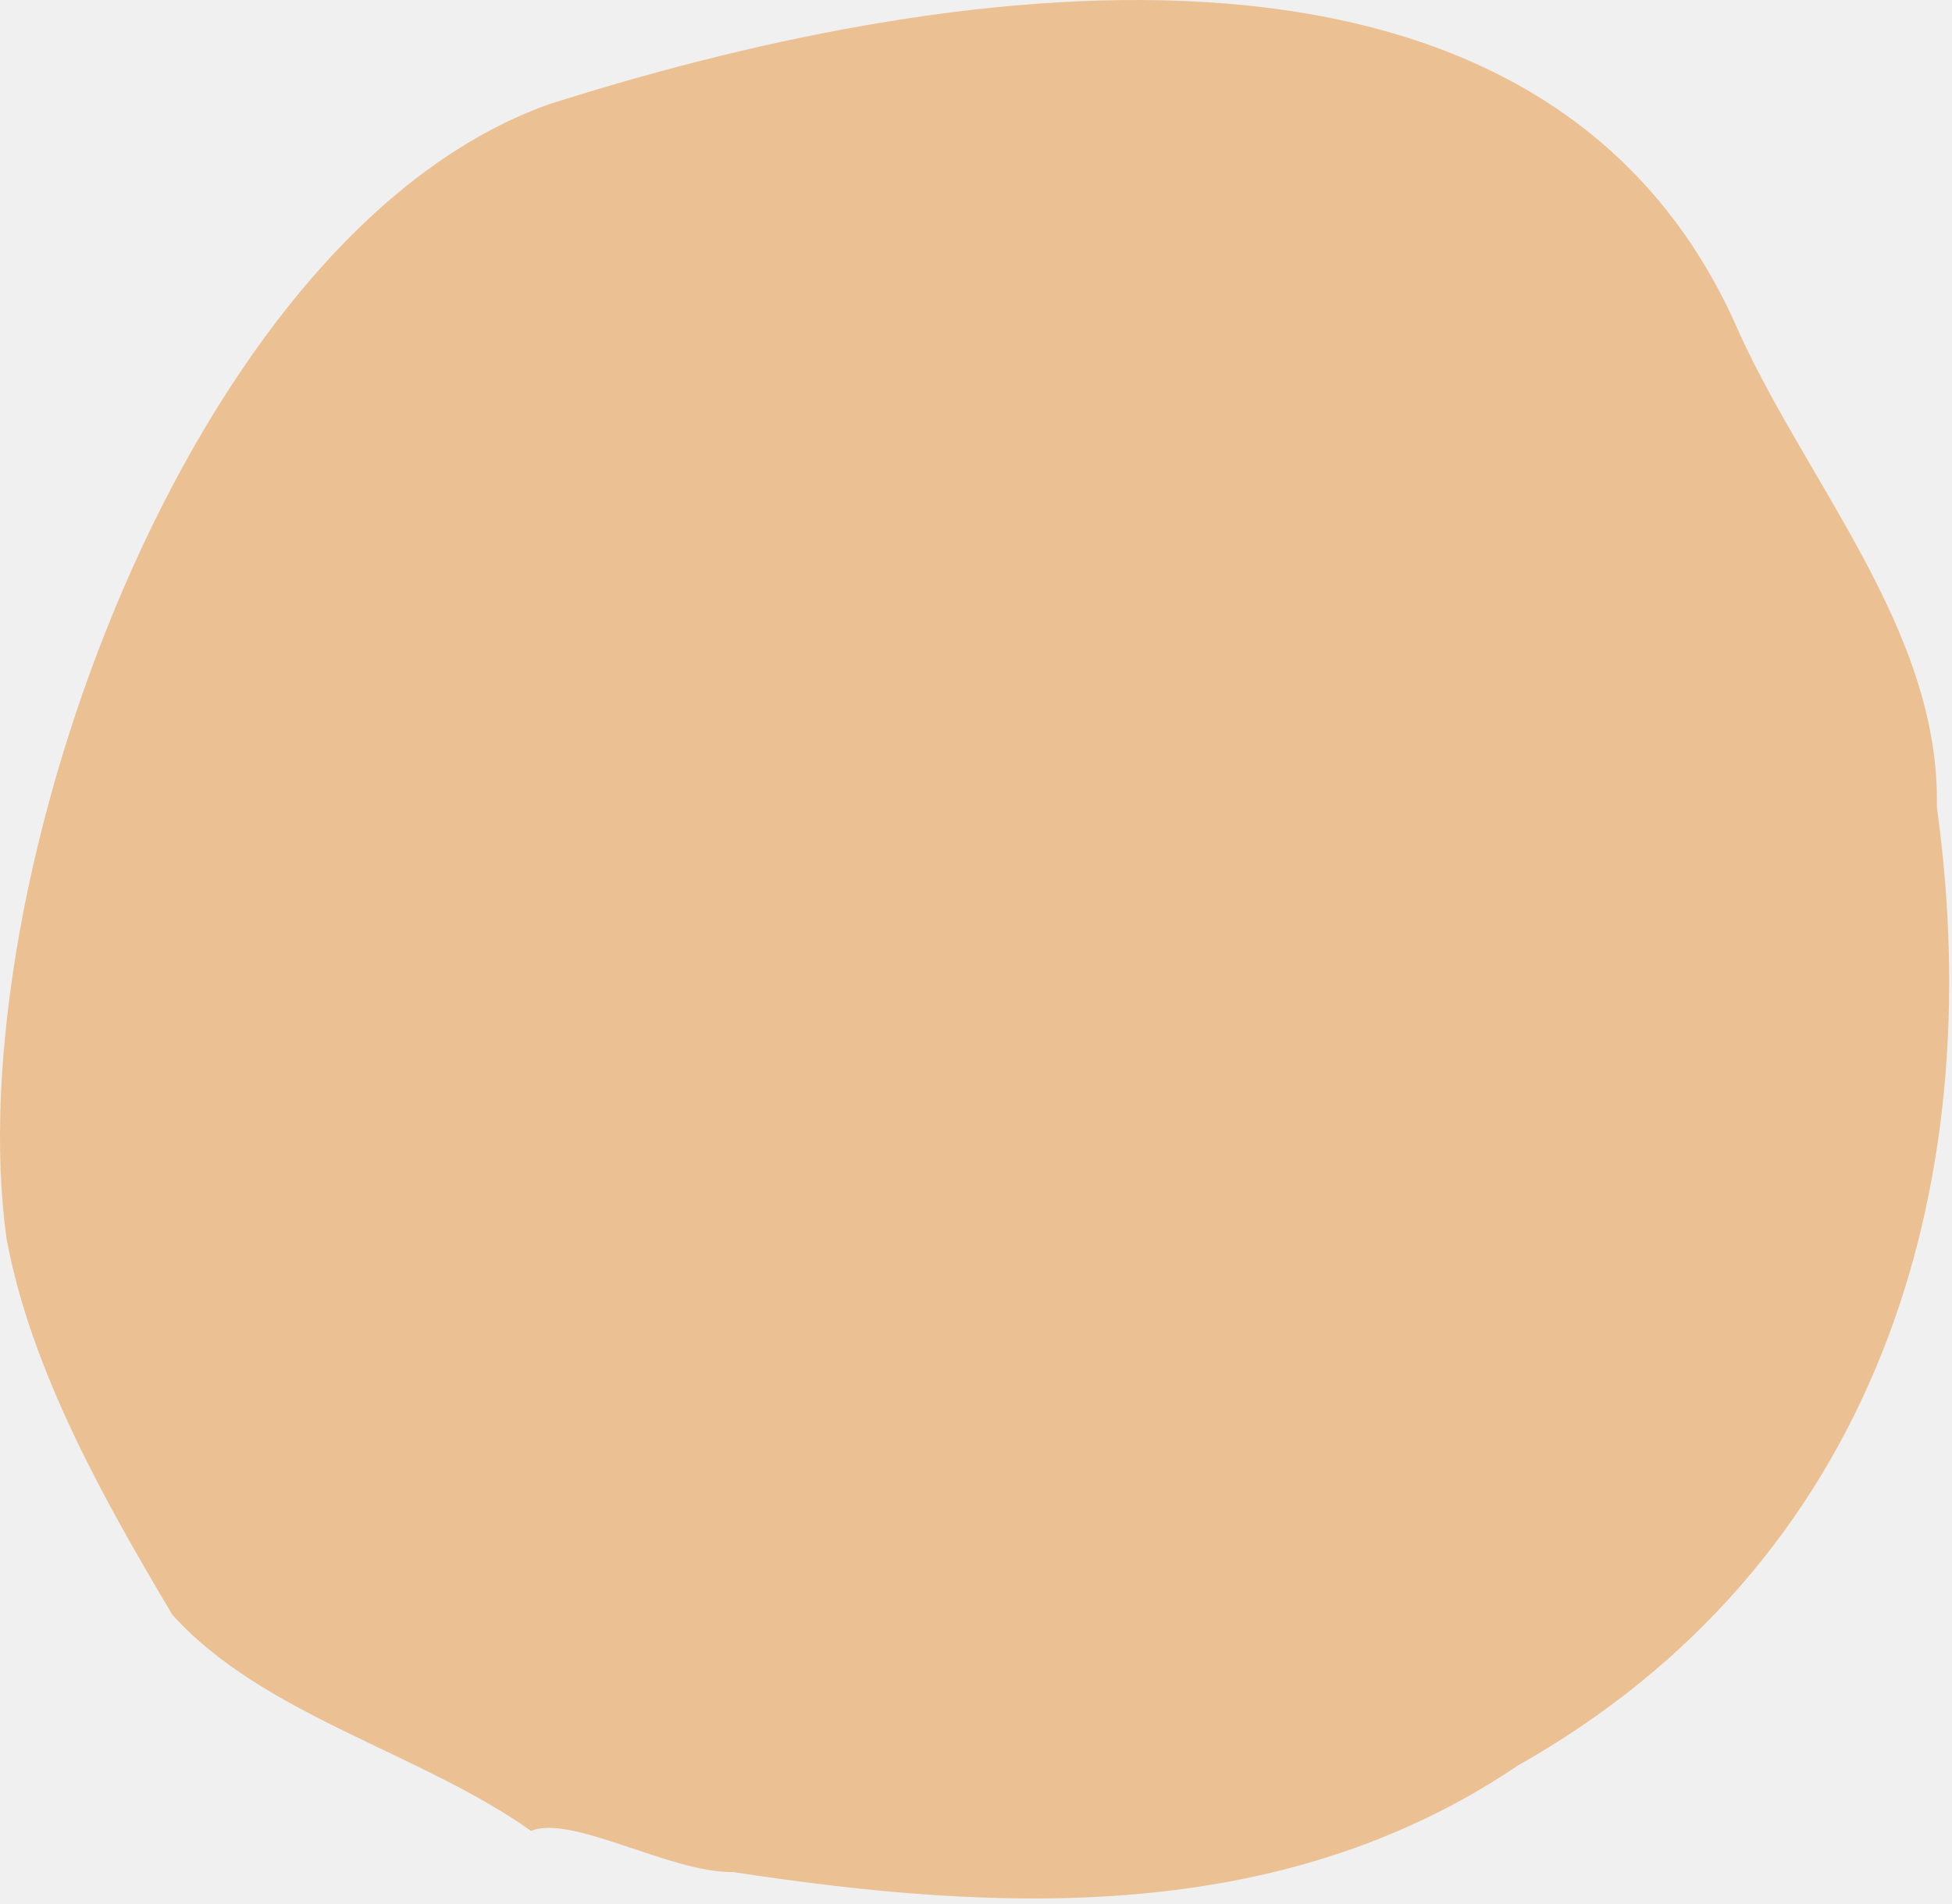
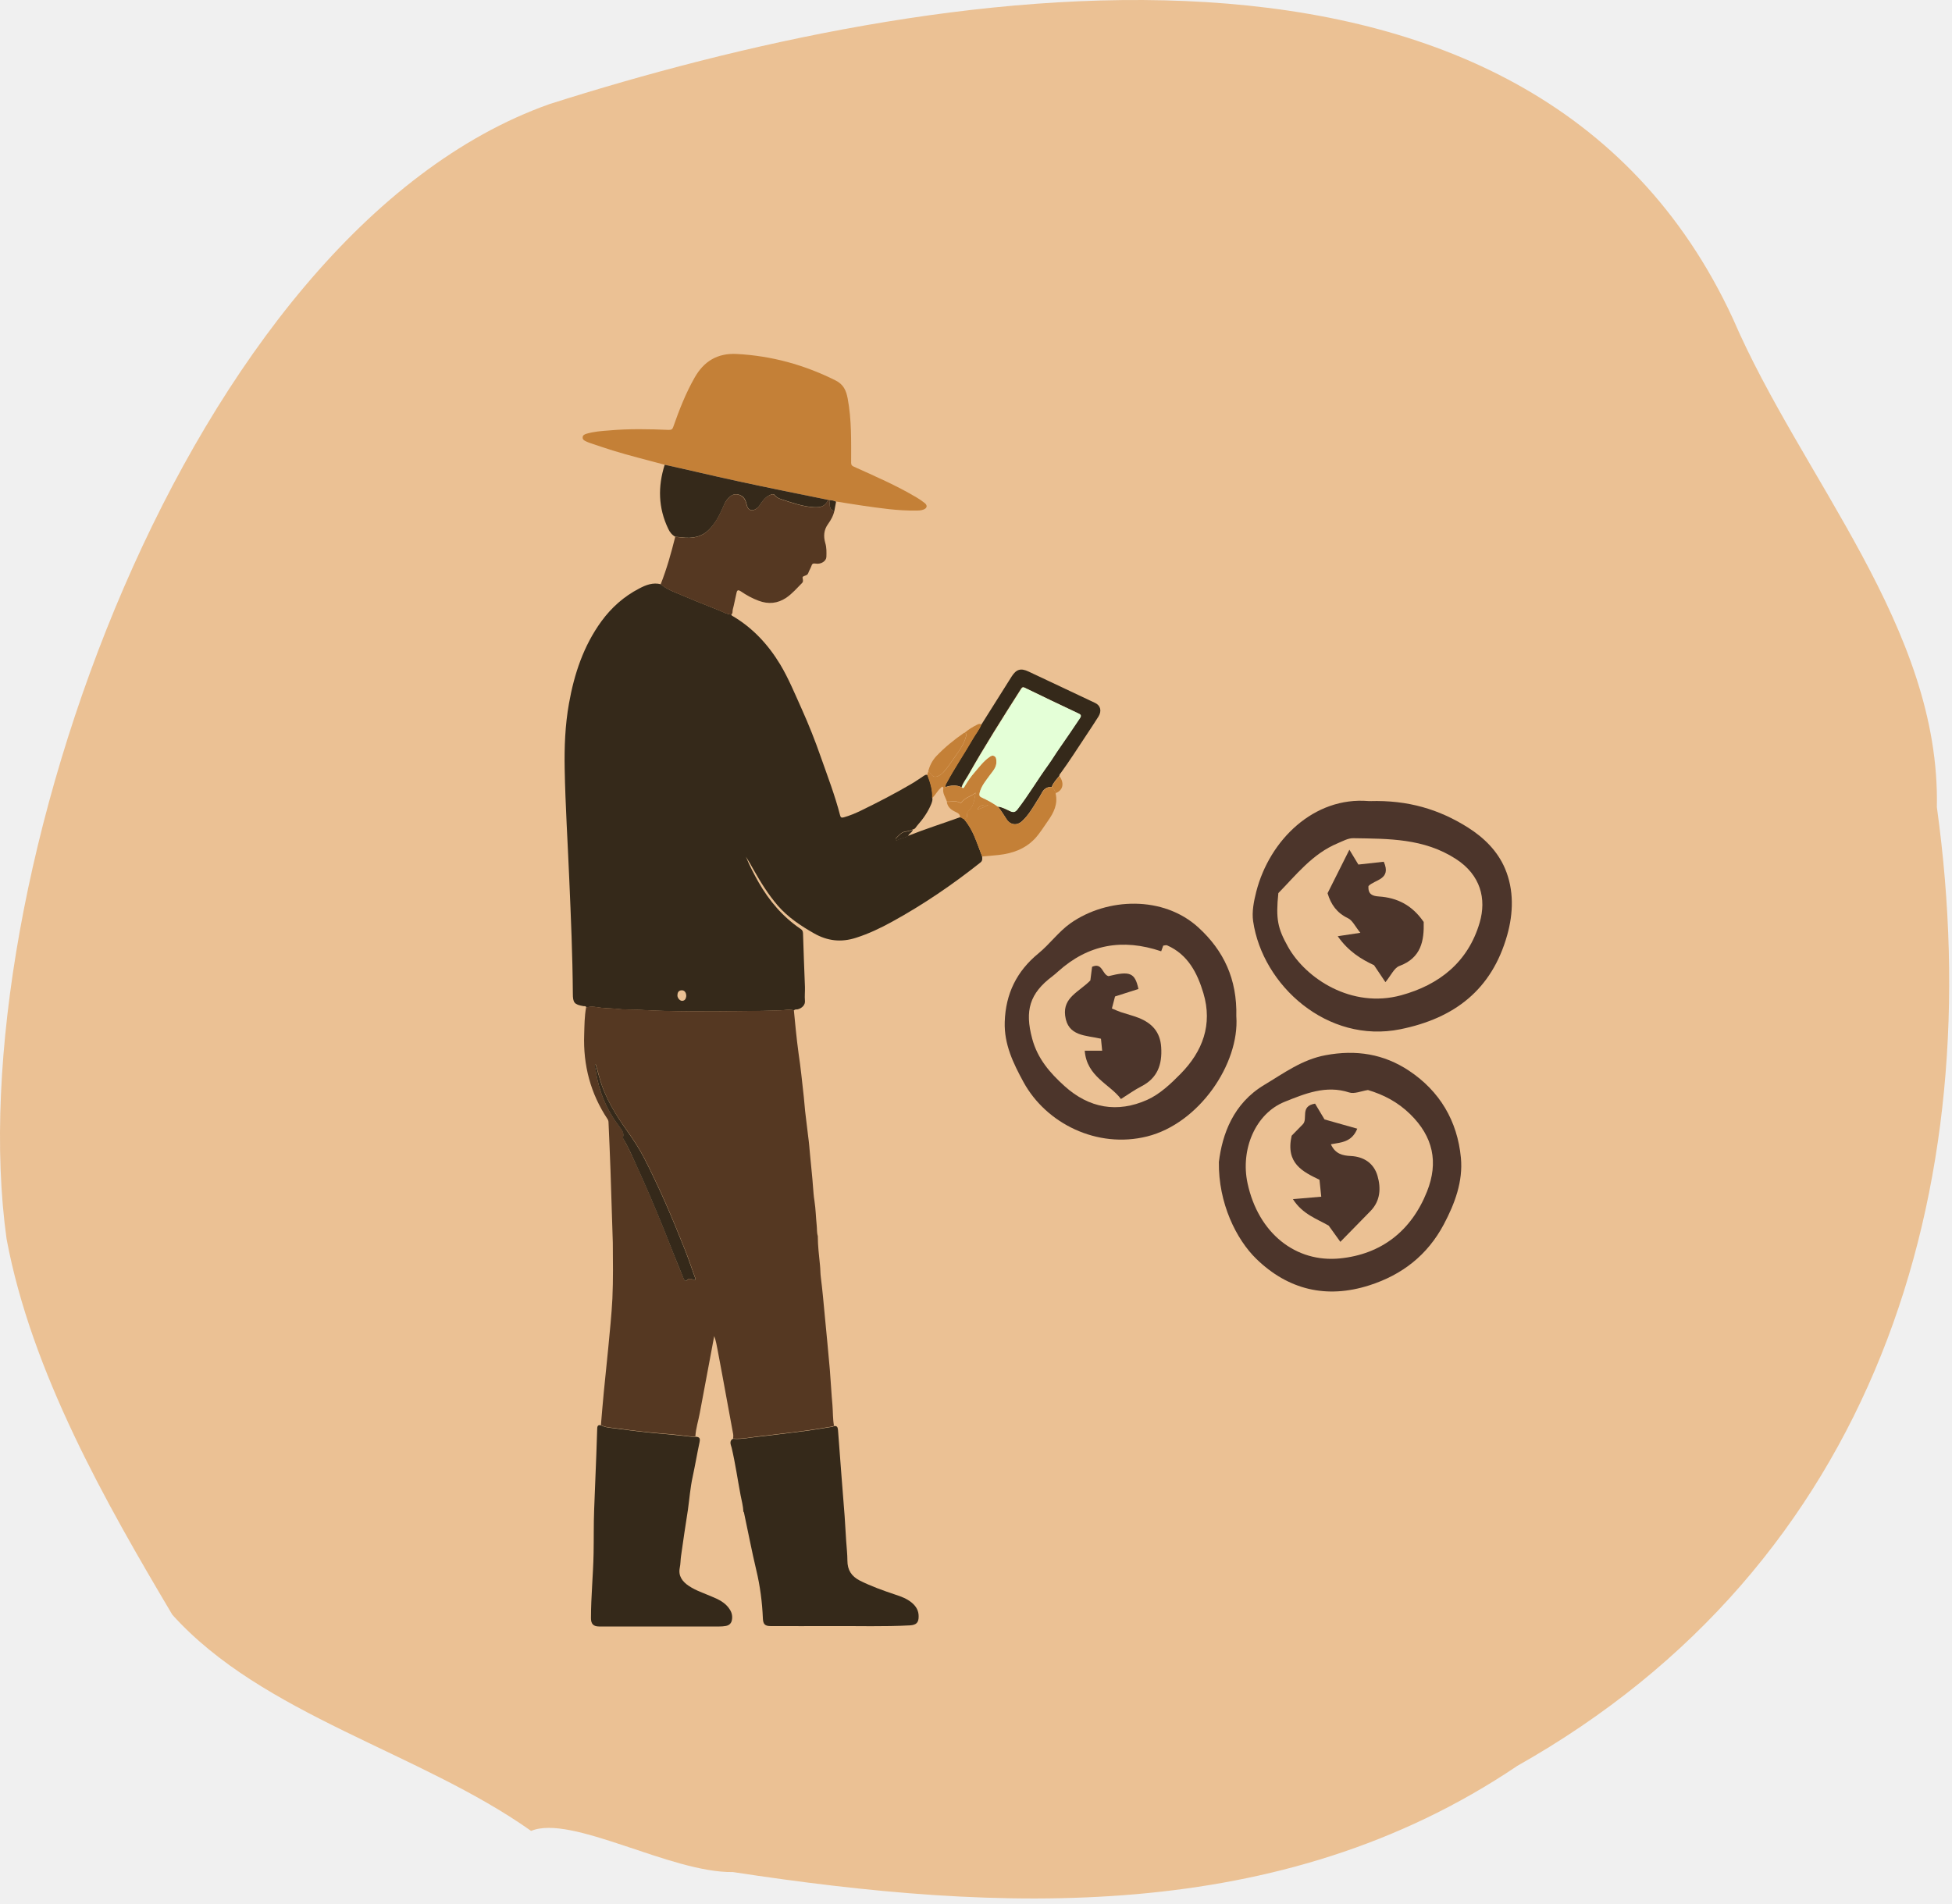
<svg xmlns="http://www.w3.org/2000/svg" width="204" height="199" viewBox="0 0 204 199" fill="none">
  <path d="M158.487 184.631C195.975 163.539 207.974 124.495 202.418 84.364C202.8 65.617 188.302 50.017 181.108 33.316C159.934 -12.471 96.816 -1.664 57.417 10.884C19.574 24.309 -4.439 92.697 0.687 129.498C3.288 143.46 11.09 157.129 18.011 168.787C27.465 179.289 43.833 183.122 55.505 191.381C59.737 189.627 70.065 195.779 76.597 195.684C104.454 199.932 133.743 201.285 158.494 184.638L158.487 184.631Z" fill="#EBC194" />
+   <g clip-path="url(#clip0_638_7696)">
+     <path d="M76.433 64.221C76.433 64.221 76.433 64.323 76.519 64.366C78.659 65.614 80.278 67.37 81.55 69.474C82.432 70.954 83.082 72.55 83.79 74.117C84.528 75.757 85.193 77.44 85.785 79.138C86.494 81.154 87.26 83.142 87.795 85.217C87.852 85.435 87.925 85.507 88.185 85.435C88.806 85.261 89.385 85.014 89.963 84.738C91.726 83.882 93.461 82.983 95.152 81.996C95.615 81.735 96.034 81.43 96.482 81.14C96.627 81.053 96.757 80.922 96.945 81.024C97.234 81.793 97.494 82.576 97.436 83.403C97.48 83.621 97.407 83.81 97.335 84.013C96.988 84.869 96.468 85.609 95.861 86.291C95.731 86.436 95.658 86.654 95.413 86.697C95.181 86.77 94.95 86.886 94.704 86.9C94.213 86.944 93.967 87.292 93.663 87.582C93.606 87.64 93.562 87.713 93.62 87.785C93.663 87.844 93.736 87.844 93.794 87.8C94.155 87.611 94.574 87.582 94.907 87.365C96.699 86.654 98.535 86.073 100.342 85.42C100.501 85.377 100.573 85.551 100.703 85.566C101.31 86.262 101.715 87.075 102.048 87.945C102.25 88.468 102.438 88.99 102.64 89.512C102.64 89.744 102.727 89.948 102.452 90.165C99.547 92.472 96.482 94.562 93.23 96.347C92.016 97.014 90.772 97.609 89.442 98.03C87.91 98.523 86.479 98.363 85.077 97.565C83.675 96.767 82.345 95.882 81.275 94.649C80.292 93.502 79.497 92.226 78.76 90.92C78.5 90.455 78.24 89.991 77.951 89.541C78.326 90.47 78.789 91.355 79.28 92.226C80.394 94.17 81.81 95.839 83.675 97.101C83.848 97.217 83.906 97.333 83.921 97.551C83.978 99.423 84.051 101.294 84.123 103.166C84.137 103.645 84.08 104.124 84.123 104.617C84.166 105.038 83.819 105.386 83.371 105.502C83.241 105.531 83.082 105.473 82.981 105.618C82.518 105.473 82.056 105.589 81.593 105.618C80.365 105.662 79.121 105.677 77.893 105.691C74.192 105.72 70.506 105.778 66.805 105.56C66.025 105.517 65.244 105.56 64.478 105.459C63.958 105.401 63.437 105.401 62.931 105.357C62.382 105.299 61.833 105.125 61.269 105.328C61.255 105.125 61.081 105.183 60.965 105.169C60.011 104.995 59.867 104.82 59.867 103.834C59.838 99.843 59.664 95.853 59.491 91.863C59.332 88.032 59.086 84.216 59.014 80.385C58.971 78.093 59.057 75.8 59.462 73.537C60.011 70.446 60.98 67.515 62.859 64.932C63.914 63.495 65.201 62.349 66.791 61.522C67.499 61.145 68.237 60.855 69.075 61.072C69.523 61.464 70.043 61.711 70.578 61.928C72.067 62.567 73.57 63.176 75.088 63.771C75.537 63.945 75.956 64.207 76.447 64.236L76.433 64.221ZM71.72 104.124C71.72 103.718 71.518 103.5 71.229 103.515C70.896 103.529 70.795 103.776 70.795 104.051C70.795 104.342 71.084 104.646 71.316 104.617C71.619 104.588 71.691 104.342 71.72 104.124Z" fill="#35291A" />
+     <path d="M61.255 105.314C61.804 105.111 62.368 105.285 62.917 105.343C63.437 105.401 63.943 105.386 64.464 105.444C65.23 105.546 66.025 105.502 66.791 105.546C70.477 105.764 74.178 105.72 77.878 105.677C79.107 105.677 80.35 105.647 81.579 105.604C82.041 105.589 82.504 105.473 82.966 105.604C83.039 106.286 83.097 106.982 83.169 107.664C83.256 108.477 83.342 109.304 83.458 110.117C83.689 111.626 83.834 113.164 84.007 114.687C84.079 115.326 84.109 115.964 84.195 116.588C84.296 117.343 84.369 118.112 84.47 118.866C84.557 119.476 84.6 120.1 84.658 120.724C84.716 121.362 84.788 122.015 84.846 122.653C84.889 123.089 84.932 123.539 84.961 123.988C85.005 124.511 85.034 125.033 85.12 125.541C85.25 126.382 85.265 127.239 85.352 128.08C85.395 128.457 85.352 128.835 85.467 129.197C85.467 130.228 85.597 131.258 85.698 132.274C85.742 132.694 85.727 133.101 85.785 133.521C85.959 134.871 86.074 136.235 86.204 137.599C86.378 139.456 86.566 141.313 86.725 143.171C86.826 144.404 86.884 145.652 86.999 146.885C87.057 147.596 87.028 148.322 87.159 149.033C87.057 149.091 86.942 149.105 86.826 149.134C86.06 149.25 85.294 149.396 84.528 149.497C83.415 149.657 82.302 149.787 81.174 149.918C80.523 150.005 79.859 150.078 79.208 150.15C78.355 150.252 77.502 150.44 76.621 150.368C76.621 150.208 76.65 150.049 76.621 149.903C76.404 148.699 76.172 147.495 75.956 146.29C75.638 144.549 75.32 142.808 74.987 141.067C74.9 140.617 74.828 140.153 74.64 139.659C74.134 142.387 73.628 145.028 73.137 147.683C72.992 148.496 72.718 149.294 72.674 150.136C72.515 150.136 72.356 150.165 72.212 150.15C71.287 150.049 70.361 149.918 69.436 149.86C67.745 149.729 66.054 149.526 64.377 149.294C63.856 149.221 63.307 149.221 62.801 148.96C62.903 147.799 62.989 146.653 63.105 145.492C63.249 143.969 63.423 142.445 63.567 140.907C63.726 139.18 63.914 137.454 64.001 135.727C64.088 133.783 64.059 131.838 64.044 129.894C63.958 127.34 63.885 124.801 63.799 122.247C63.741 120.607 63.669 118.982 63.596 117.343C63.596 117.212 63.567 117.096 63.495 116.98C61.717 114.31 60.937 111.35 61.052 108.143C61.081 107.186 61.081 106.228 61.255 105.299V105.314ZM62.237 111.219C62.122 111.51 62.237 111.713 62.266 111.901C62.584 114.063 63.394 116.008 64.724 117.749C64.97 118.068 65.273 118.402 65.114 118.881C65.1 118.939 65.143 119.026 65.186 119.098C65.721 120.013 66.126 120.985 66.574 121.942C67.557 124.09 68.482 126.252 69.364 128.443C70.058 130.184 70.737 131.94 71.46 133.667C71.547 133.884 71.633 133.986 71.836 133.783C71.98 133.638 72.168 133.667 72.342 133.71C72.443 133.739 72.53 133.855 72.631 133.783C72.747 133.696 72.66 133.565 72.617 133.463C72.284 132.549 71.98 131.606 71.619 130.707C70.318 127.413 68.93 124.162 67.311 121.014C66.82 120.071 66.242 119.185 65.635 118.329C64.377 116.574 63.221 114.76 62.657 112.641C62.541 112.192 62.397 111.742 62.252 111.219H62.237Z" fill="#553822" />
+     <path d="M69.465 48.579C67.644 48.086 65.808 47.636 64.016 47.085C63.221 46.838 62.426 46.562 61.645 46.301C61.515 46.258 61.385 46.2 61.255 46.141C61.067 46.054 60.879 45.953 60.893 45.721C60.893 45.474 61.125 45.387 61.327 45.329C62.079 45.111 62.859 45.053 63.64 44.995C65.721 44.806 67.803 44.85 69.899 44.937C70.188 44.937 70.275 44.864 70.362 44.618C70.983 42.848 71.663 41.106 72.588 39.481C73.556 37.769 74.973 36.898 76.982 37C80.625 37.189 84.065 38.132 87.332 39.772C88.142 40.178 88.431 40.802 88.59 41.658C89.009 43.878 88.951 46.127 88.951 48.361C88.951 48.594 89.023 48.695 89.24 48.782C91.452 49.783 93.678 50.741 95.774 51.989C96.078 52.163 96.367 52.366 96.641 52.584C96.959 52.845 96.887 53.121 96.511 53.266C96.251 53.367 95.977 53.367 95.702 53.367C93.837 53.397 92.016 53.121 90.18 52.86C89.255 52.729 88.33 52.569 87.404 52.424C87.188 52.308 86.942 52.279 86.696 52.265C86.653 52.265 86.609 52.265 86.566 52.25C85.019 51.946 83.473 51.626 81.926 51.307C78.861 50.683 75.811 50.03 72.776 49.319C71.677 49.058 70.578 48.826 69.48 48.579H69.465Z" fill="#C48037" />
+     <path d="M86.538 52.25C86.538 52.25 86.625 52.25 86.668 52.265C86.682 52.41 86.711 52.555 86.711 52.715C86.726 53.005 86.769 53.353 87.203 53.367C87.102 53.89 86.841 54.354 86.538 54.775C86.09 55.399 86.046 56.052 86.249 56.763C86.393 57.242 86.379 57.735 86.364 58.214C86.35 58.649 85.801 59.012 85.237 58.91C84.962 58.867 84.861 58.939 84.789 59.186C84.702 59.433 84.558 59.65 84.471 59.897C84.37 60.187 84.066 60.144 83.907 60.289C83.791 60.376 84.037 60.71 83.835 60.927C83.3 61.464 82.808 62.044 82.172 62.48C81.262 63.089 80.308 63.176 79.296 62.799C78.616 62.552 77.995 62.204 77.402 61.798C77.156 61.638 77.041 61.682 76.983 61.928C76.838 62.523 76.737 63.133 76.578 63.728C76.535 63.902 76.607 64.12 76.419 64.236C75.928 64.207 75.508 63.945 75.06 63.771C73.543 63.176 72.054 62.567 70.55 61.928C70.015 61.696 69.481 61.464 69.047 61.072C69.683 59.462 70.145 57.807 70.565 56.124C70.781 56.139 70.998 56.153 71.23 56.182C72.343 56.328 73.355 56.153 74.164 55.297C74.858 54.557 75.277 53.672 75.667 52.758C75.812 52.424 76.014 52.149 76.289 51.916C76.607 51.655 76.939 51.597 77.344 51.771C77.836 51.989 77.937 52.424 78.053 52.86C78.168 53.309 78.544 53.469 78.949 53.237C79.093 53.15 79.223 53.048 79.325 52.903C79.643 52.453 79.932 51.945 80.496 51.742C80.654 51.684 80.814 51.597 80.958 51.771C81.146 52.018 81.421 52.12 81.681 52.207C82.693 52.54 83.69 52.889 84.76 53.005C85.497 53.077 86.177 53.092 86.523 52.265L86.538 52.25Z" fill="#553822" />
+     <path d="M102.569 75.728C103.624 74.059 104.665 72.39 105.72 70.722C106.211 69.953 106.674 69.808 107.498 70.199C109.825 71.287 112.138 72.39 114.451 73.478C115.015 73.74 115.159 74.32 114.798 74.9C114.364 75.597 113.902 76.279 113.453 76.961C112.601 78.238 111.777 79.544 110.866 80.792C110.794 80.879 110.707 80.966 110.707 81.096C110.418 81.459 110.071 81.807 109.912 82.257C109.391 82.228 109.059 82.489 108.842 82.939C108.712 83.2 108.553 83.433 108.394 83.679C107.931 84.434 107.483 85.203 106.833 85.812C106.298 86.32 105.604 86.248 105.199 85.638C104.896 85.188 104.636 84.709 104.274 84.303C104.751 84.347 105.156 84.608 105.59 84.796C105.908 84.942 106.096 84.869 106.312 84.593C107.469 83.099 108.437 81.474 109.536 79.936C109.955 79.355 110.331 78.746 110.736 78.151C111.459 77.135 112.152 76.105 112.832 75.075C113.005 74.814 112.976 74.697 112.687 74.567C110.808 73.682 108.943 72.782 107.079 71.882C106.862 71.781 106.789 71.868 106.688 72.028C104.795 75.002 102.901 77.977 101.166 81.053C100.935 81.459 100.632 81.822 100.487 82.286C99.923 82.01 99.359 82.083 98.796 82.272C98.767 82.127 98.825 81.996 98.897 81.865C99.75 80.269 100.762 78.775 101.672 77.208C101.961 76.7 102.352 76.25 102.554 75.699L102.569 75.728Z" fill="#35291A" />
+     <path d="M86.537 52.25C86.191 53.077 85.511 53.063 84.774 52.99C83.704 52.874 82.707 52.526 81.695 52.192C81.42 52.105 81.16 52.004 80.972 51.757C80.842 51.583 80.669 51.655 80.51 51.728C79.946 51.946 79.657 52.439 79.339 52.889C79.237 53.034 79.107 53.135 78.963 53.222C78.558 53.455 78.182 53.309 78.067 52.845C77.951 52.395 77.85 51.96 77.358 51.757C76.954 51.583 76.621 51.641 76.303 51.902C76.028 52.134 75.826 52.395 75.681 52.743C75.291 53.658 74.872 54.557 74.178 55.283C73.369 56.139 72.342 56.313 71.244 56.168C71.027 56.139 70.81 56.124 70.579 56.11C70.232 55.921 70.001 55.631 69.841 55.283C68.786 53.092 68.743 50.857 69.466 48.579C70.564 48.826 71.663 49.058 72.761 49.319C75.797 50.03 78.847 50.683 81.912 51.307C83.459 51.626 85.005 51.931 86.552 52.25H86.537Z" fill="#35291A" />
+     <path d="M98.824 82.286C99.388 82.097 99.952 82.04 100.516 82.301C100.66 82.446 100.732 82.344 100.805 82.214C101.123 81.677 101.47 81.154 101.889 80.69C102.366 80.153 102.785 79.573 103.378 79.152C103.537 79.036 103.71 78.92 103.913 79.036C104.115 79.152 104.115 79.341 104.129 79.544C104.187 80.168 103.768 80.588 103.45 81.024C103.031 81.604 102.554 82.141 102.38 82.867C102.323 83.113 102.351 83.258 102.597 83.36C103.19 83.621 103.754 83.94 104.289 84.318C104.635 84.738 104.91 85.203 105.214 85.653C105.618 86.262 106.312 86.335 106.847 85.827C107.498 85.203 107.946 84.434 108.408 83.694C108.567 83.447 108.726 83.215 108.856 82.954C109.088 82.504 109.406 82.243 109.926 82.272C110.143 82.417 110.23 82.649 110.345 82.867C110.345 82.91 110.316 82.939 110.331 82.983C110.562 84.056 110.128 84.942 109.536 85.783C109.088 86.421 108.683 87.089 108.148 87.669C107.122 88.743 105.821 89.207 104.39 89.367C103.811 89.425 103.233 89.483 102.641 89.527C102.438 89.004 102.25 88.482 102.048 87.96C101.73 87.103 101.311 86.276 100.704 85.58C100.964 85.58 101.108 85.478 101.065 85.203C101.036 84.985 101.137 84.825 101.282 84.68C101.788 84.187 101.831 83.505 101.961 82.852C101.542 83.2 100.978 83.316 100.602 83.723C100.53 83.795 100.458 83.94 100.313 83.882C99.865 83.65 99.403 83.824 98.954 83.781C98.81 83.316 98.463 82.896 98.593 82.359C98.68 82.359 98.781 82.373 98.824 82.272V82.286ZM102.135 84.593C102.626 84.521 102.93 84.274 103.277 84.144C102.857 84.1 102.467 84.1 102.135 84.593Z" fill="#C48037" />
+     <path d="M98.824 82.286C98.781 82.388 98.694 82.388 98.593 82.373C98.477 82.083 98.376 82.33 98.289 82.388C97.942 82.692 97.754 83.128 97.407 83.418C97.465 82.576 97.205 81.807 96.916 81.038C96.916 80.893 96.959 80.777 97.017 80.647C97.133 80.647 97.191 80.748 97.249 80.835C97.509 81.241 97.74 81.299 98.159 81.067C98.318 80.98 98.463 80.864 98.593 80.734C99.099 80.168 99.504 79.529 99.937 78.92C100.371 78.31 100.79 77.672 100.978 76.932C101.021 76.743 101.021 76.627 100.79 76.613C101.195 76.264 101.643 75.989 102.105 75.757C102.264 75.669 102.409 75.626 102.568 75.728C102.366 76.279 101.975 76.729 101.686 77.237C100.79 78.804 99.764 80.298 98.911 81.894C98.839 82.025 98.781 82.141 98.81 82.301L98.824 82.286Z" fill="#C48037" />
+     <path d="M100.776 76.613C101.007 76.613 101.007 76.743 100.964 76.932C100.776 77.672 100.371 78.31 99.923 78.92C99.489 79.529 99.085 80.168 98.579 80.734C98.463 80.864 98.304 80.98 98.145 81.067C97.74 81.299 97.494 81.227 97.234 80.835C97.176 80.748 97.119 80.661 97.003 80.647C97.147 80.052 97.422 79.515 97.827 79.065C98.709 78.136 99.706 77.324 100.761 76.598L100.776 76.613Z" fill="#C48037" />
+     <path d="M110.345 82.881C110.229 82.663 110.143 82.431 109.926 82.286C110.085 81.822 110.417 81.488 110.721 81.125C111.256 81.865 111.097 82.605 110.345 82.896V82.881Z" fill="#C48037" />
+     <path d="M87.203 53.382C86.784 53.353 86.726 53.019 86.711 52.729C86.711 52.584 86.682 52.439 86.668 52.279C86.914 52.279 87.145 52.323 87.376 52.439C87.319 52.758 87.261 53.077 87.203 53.382Z" fill="#35291A" />
+     <path d="M76.636 150.397C77.503 150.469 78.356 150.266 79.223 150.179C79.874 150.107 80.539 150.034 81.189 149.947C82.302 149.816 83.43 149.671 84.543 149.526C85.309 149.425 86.075 149.279 86.841 149.163C86.957 149.149 87.073 149.134 87.174 149.062C87.492 149.033 87.549 149.192 87.578 149.483C87.795 152.486 88.041 155.49 88.272 158.493C88.33 159.35 88.374 160.206 88.431 161.062C88.475 161.744 88.561 162.44 88.561 163.122C88.561 164.109 88.981 164.762 89.848 165.212C91.033 165.807 92.291 166.256 93.549 166.677C94.17 166.88 94.777 167.098 95.298 167.533C95.746 167.911 96.02 168.375 96.006 168.984C96.006 169.623 95.746 169.855 95.095 169.898C92.392 170.044 89.674 169.956 86.971 169.971C84.817 169.985 82.664 169.971 80.524 169.971C79.946 169.971 79.758 169.768 79.729 169.202C79.657 167.475 79.44 165.792 79.035 164.109C78.573 162.165 78.197 160.191 77.778 158.232C77.763 158.16 77.763 158.073 77.691 158.015C77.662 157.434 77.517 156.883 77.402 156.317C77.084 154.648 76.853 152.98 76.462 151.325C76.39 151.035 76.144 150.6 76.65 150.368L76.636 150.397Z" fill="#35291A" />
+     <path d="M62.816 148.989C63.307 149.236 63.857 149.25 64.392 149.323C66.068 149.555 67.76 149.758 69.451 149.889C70.376 149.961 71.301 150.092 72.226 150.179C72.385 150.194 72.544 150.179 72.689 150.179C73.108 150.208 73.195 150.324 73.108 150.76C72.848 151.964 72.646 153.183 72.385 154.387C72.14 155.504 72.053 156.665 71.894 157.811C71.634 159.422 71.403 161.047 71.171 162.672C71.113 163.079 71.128 163.47 71.041 163.877C70.868 164.733 71.316 165.328 71.995 165.778C72.732 166.271 73.571 166.532 74.366 166.88C75.103 167.185 75.826 167.519 76.274 168.244C76.491 168.578 76.563 168.955 76.491 169.333C76.433 169.666 76.231 169.884 75.869 169.956C75.638 170 75.407 170.014 75.175 170.014C70.983 170.014 66.806 170.014 62.614 170.014C62.007 170.014 61.761 169.739 61.761 169.144C61.761 166.88 61.992 164.631 62.035 162.368C62.064 160.844 62.035 159.335 62.093 157.811C62.166 155.853 62.252 153.894 62.325 151.935C62.353 151.093 62.382 150.237 62.411 149.396C62.411 149.149 62.44 148.888 62.801 148.989H62.816Z" fill="#35291A" />
+     <path d="M100.342 85.449C100.342 85.13 100.154 85 99.865 84.869C99.431 84.666 99.012 84.376 98.954 83.81C99.402 83.853 99.879 83.665 100.313 83.911C100.443 83.984 100.53 83.839 100.602 83.752C100.978 83.345 101.527 83.229 101.961 82.881C101.831 83.549 101.787 84.216 101.281 84.709C101.137 84.855 101.036 85.014 101.065 85.232C101.093 85.507 100.963 85.609 100.703 85.609C100.573 85.594 100.486 85.42 100.342 85.464V85.449Z" fill="#C48037" />
+     <path d="M95.398 86.712C95.355 87.031 94.979 87.104 94.907 87.394C94.56 87.611 94.141 87.64 93.793 87.829C93.736 87.858 93.663 87.873 93.62 87.815C93.562 87.742 93.606 87.655 93.663 87.611C93.967 87.321 94.227 86.959 94.704 86.929C94.936 86.915 95.167 86.799 95.412 86.726L95.398 86.712Z" fill="#35291A" />
+     <path d="M62.238 111.219C62.382 111.756 62.512 112.192 62.642 112.641C63.221 114.76 64.377 116.574 65.62 118.329C66.227 119.185 66.806 120.071 67.297 121.014C68.916 124.162 70.304 127.413 71.605 130.707C71.966 131.621 72.27 132.549 72.602 133.463C72.645 133.565 72.732 133.696 72.617 133.783C72.53 133.855 72.429 133.739 72.328 133.71C72.14 133.667 71.966 133.638 71.822 133.783C71.619 133.986 71.547 133.884 71.446 133.667C70.723 131.925 70.044 130.184 69.35 128.443C68.468 126.252 67.543 124.09 66.56 121.942C66.126 120.985 65.721 120.013 65.172 119.098C65.129 119.04 65.085 118.939 65.1 118.881C65.259 118.402 64.941 118.068 64.71 117.749C63.38 116.008 62.585 114.063 62.252 111.901C62.223 111.698 62.108 111.51 62.223 111.219H62.238Z" fill="#35291A" />
+     <path d="M104.288 84.318C103.754 83.94 103.19 83.636 102.597 83.36C102.366 83.258 102.323 83.128 102.38 82.867C102.568 82.141 103.031 81.604 103.45 81.024C103.783 80.574 104.187 80.168 104.129 79.544C104.115 79.341 104.115 79.152 103.913 79.036C103.696 78.92 103.537 79.036 103.378 79.152C102.785 79.558 102.351 80.153 101.889 80.69C101.47 81.154 101.123 81.677 100.805 82.214C100.732 82.344 100.66 82.446 100.516 82.301C100.66 81.836 100.964 81.474 101.195 81.067C102.93 77.991 104.823 75.017 106.717 72.042C106.818 71.882 106.89 71.795 107.107 71.897C108.972 72.811 110.837 73.696 112.716 74.581C113.005 74.712 113.034 74.828 112.86 75.089C112.167 76.119 111.473 77.15 110.764 78.165C110.345 78.746 109.984 79.37 109.565 79.95C108.452 81.474 107.498 83.113 106.341 84.608C106.124 84.883 105.936 84.956 105.618 84.811C105.199 84.622 104.794 84.376 104.303 84.318H104.288Z" fill="#E4FFD7" />
+     <path d="M102.135 84.593C102.467 84.1 102.858 84.1 103.277 84.144C102.93 84.274 102.641 84.521 102.135 84.593Z" fill="#C48037" />
+   </g>
+   <g clip-path="url(#clip1_638_7696)">
+     <path d="M143.168 83.738C147.156 83.618 150.396 84.6 153.389 86.484C155.086 87.554 156.507 88.951 157.288 90.792C158.236 93.033 158.161 95.467 157.509 97.767C155.898 103.457 152.01 106.44 146.347 107.586C138.728 109.129 131.944 103.009 130.963 96.297C130.816 95.3 131.038 94.198 131.292 93.197C132.681 87.791 137.328 83.257 143.028 83.734C143.221 83.749 143.418 83.734 143.164 83.734L143.168 83.738ZM133.598 93.353C133.315 96.086 133.537 97.05 134.604 98.96C136.473 102.303 141.274 105.447 146.44 104.032C150.414 102.944 153.435 100.564 154.642 96.424C155.358 93.965 154.746 91.462 152.15 89.784C148.803 87.62 145.122 87.678 141.428 87.616C140.88 87.605 140.314 87.933 139.781 88.154C137.157 89.25 135.452 91.462 133.601 93.353H133.598Z" fill="#4C352B" />
+     <path d="M129.208 106.255C129.545 111.188 125.32 117.435 119.875 118.792C114.673 120.087 109.339 117.453 106.965 113.109C105.895 111.148 104.928 109.154 105.003 106.819C105.096 103.882 106.249 101.525 108.515 99.666C109.707 98.691 110.645 97.37 111.895 96.493C115.715 93.819 121.579 93.601 125.242 96.948C127.873 99.353 129.305 102.333 129.205 106.255H129.208ZM121.354 99.437C117.297 98.069 113.739 98.716 110.595 101.532C110.398 101.707 110.205 101.885 109.994 102.042C107.592 103.842 107.083 105.64 107.871 108.568C108.433 110.668 109.732 112.152 111.25 113.524C113.828 115.856 116.789 116.351 119.886 114.968C121.203 114.379 122.36 113.287 123.398 112.229C125.682 109.9 126.745 107.095 125.764 103.813C125.131 101.696 124.139 99.771 121.976 98.818C121.873 98.771 121.726 98.833 121.568 98.844C121.511 99.004 121.45 99.175 121.354 99.437Z" fill="#4C352B" />
+     <path d="M127.386 121.44C127.74 118.581 128.868 115.354 132.126 113.404C134.163 112.185 136.068 110.755 138.542 110.297C141.717 109.707 144.603 110.158 147.256 111.923C150.467 114.059 152.311 117.173 152.676 121.022C152.909 123.481 152.042 125.81 150.893 127.975C149.182 131.198 146.54 133.254 143.11 134.352C138.62 135.793 134.611 134.811 131.299 131.591C129.219 129.572 127.318 125.784 127.382 121.437L127.386 121.44ZM142.963 113.938C142.247 114.048 141.545 114.371 141.001 114.193C138.577 113.396 136.358 114.328 134.267 115.165C131.199 116.391 129.62 120.153 130.379 123.685C131.51 128.939 135.438 132.002 140.038 131.54C144.341 131.107 147.488 128.691 149.135 124.547C150.349 121.491 149.78 118.814 147.374 116.46C146.056 115.172 144.563 114.415 142.963 113.938Z" fill="#4C352B" />
+     <path d="M141.016 88.809C141.384 89.421 141.674 89.897 141.961 90.37C142.845 90.272 143.719 90.174 144.614 90.076C145.455 91.957 143.661 91.931 143.017 92.619C142.949 93.492 143.454 93.663 144.102 93.707C146.013 93.834 147.581 94.609 148.788 96.373C148.838 98.323 148.541 100.124 146.239 100.976C145.702 101.176 145.373 101.958 144.789 102.664C144.481 102.202 144.077 101.601 143.597 100.888C142.261 100.273 140.905 99.44 139.802 97.861C140.597 97.741 141.191 97.654 142.168 97.505C141.624 96.839 141.345 96.202 140.876 95.98C139.709 95.427 139.089 94.536 138.742 93.368C139.494 91.869 140.221 90.418 141.023 88.817L141.016 88.809Z" fill="#4C352B" />
+     <path d="M117.147 114.877C116.002 113.32 113.574 112.56 113.363 109.827H115.185C115.142 109.394 115.107 109.027 115.06 108.576C113.503 108.205 111.58 108.354 111.315 106.153C111.086 104.25 112.754 103.697 113.95 102.485C113.99 102.18 114.065 101.601 114.133 101.059C115.225 100.564 115.189 101.885 115.851 102.034C118.089 101.478 118.608 101.67 118.977 103.377C118.221 103.621 117.444 103.868 116.531 104.159C116.442 104.494 116.335 104.908 116.202 105.414C116.578 105.571 116.861 105.705 117.158 105.803C117.77 106.007 118.4 106.16 118.998 106.396C120.373 106.942 121.254 107.855 121.354 109.467C121.472 111.29 120.96 112.698 119.274 113.56C118.583 113.913 117.949 114.375 117.144 114.881L117.147 114.877Z" fill="#4C352B" />
+     <path d="M138.081 125.086C138.013 124.438 137.959 123.914 137.898 123.321C136.147 122.474 134.332 121.608 134.988 118.715C135.245 118.453 135.7 117.988 136.151 117.526C136.727 116.951 135.815 115.627 137.436 115.361C137.762 115.903 138.117 116.5 138.424 117.013C139.566 117.337 140.655 117.642 141.847 117.98C141.267 119.403 140.168 119.407 139.087 119.61C139.549 120.618 140.3 120.793 141.167 120.836C142.531 120.902 143.576 121.59 143.959 122.903C144.335 124.191 144.267 125.526 143.229 126.588C142.219 127.622 141.206 128.655 140.078 129.808C139.735 129.328 139.33 128.764 138.861 128.116C137.648 127.411 136.133 126.934 135.12 125.344C136.237 125.25 137.161 125.17 138.077 125.09L138.081 125.086Z" fill="#4C352B" />
+   </g>
+   <defs>
+     <clipPath id="clip0_638_7696">
+       <rect width="56" height="133" fill="white" transform="translate(59 37)" />
+     </clipPath>
+     <clipPath id="clip1_638_7696">
+       <rect width="53" height="72" fill="white" transform="translate(105 63)" />
+     </clipPath>
+   </defs>
</svg>
